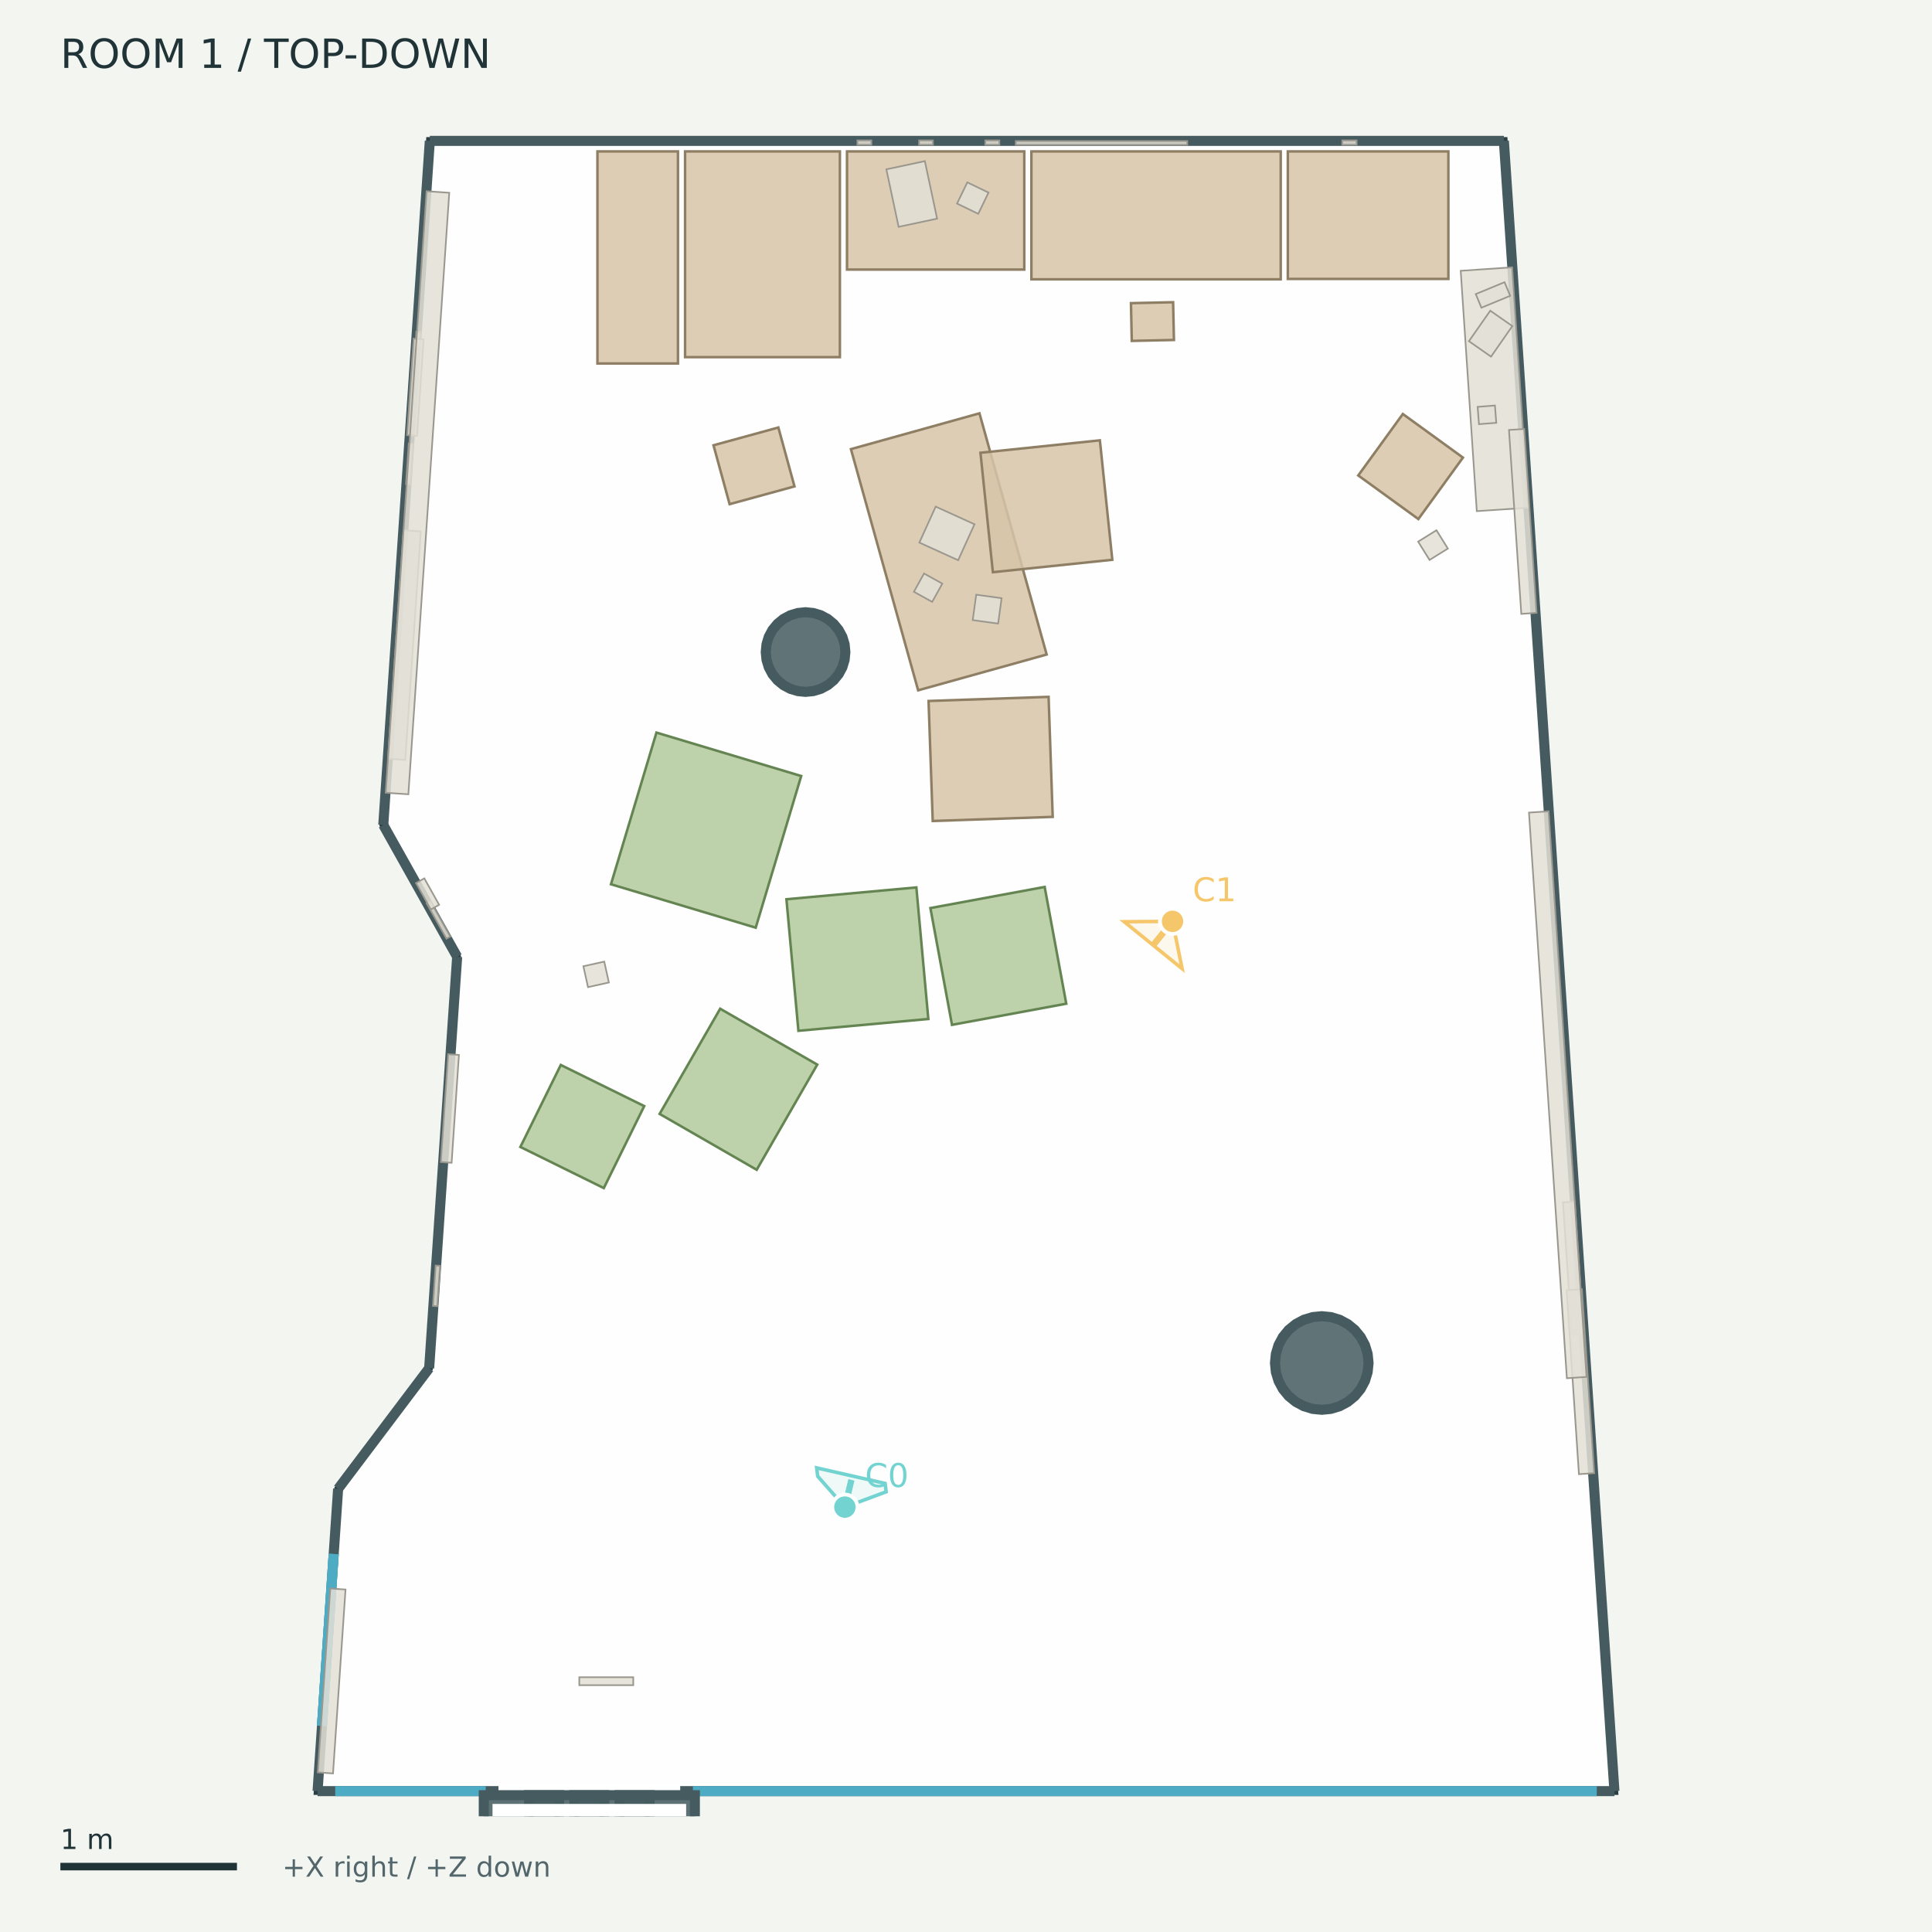
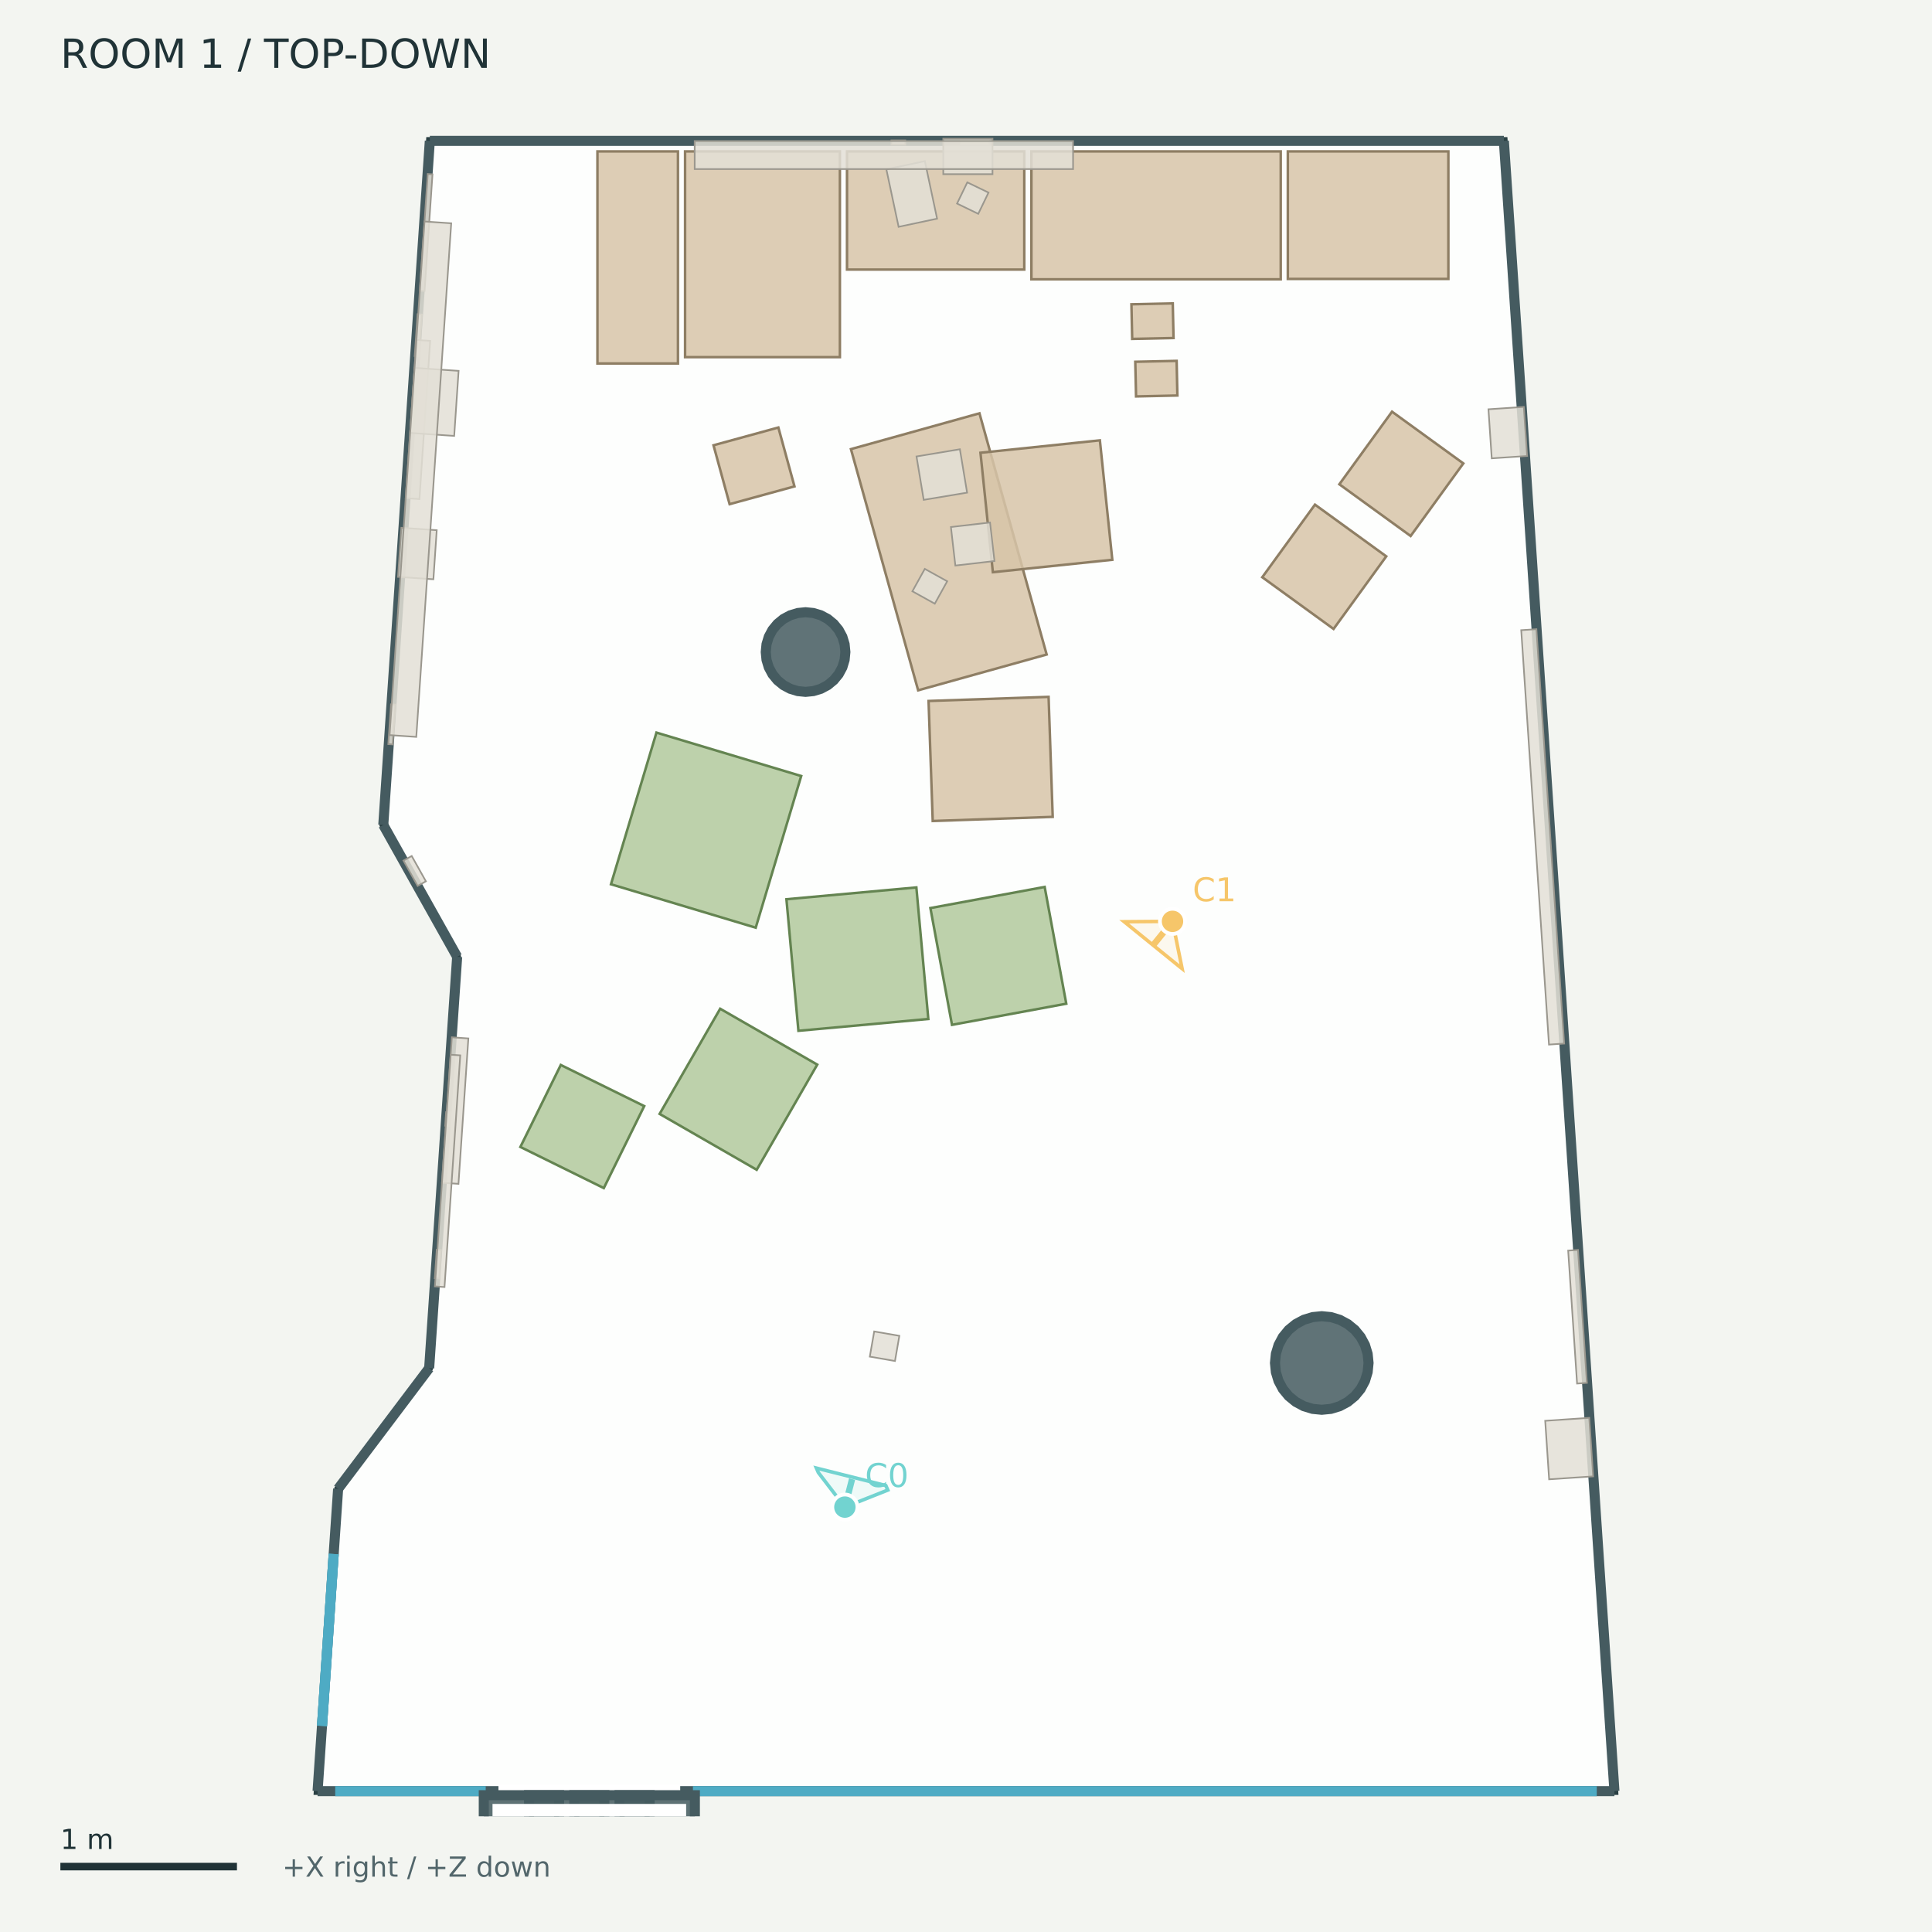
<svg xmlns="http://www.w3.org/2000/svg" width="768" height="768" viewBox="0 0 768 768">
  <rect width="100%" height="100%" fill="#f3f5f1" />
  <g font-family="DejaVu Sans">
    <defs>
      <clipPath id="map">
        <rect x="12" y="42" width="744" height="680" />
      </clipPath>
    </defs>
    <text x="24.00" y="27.00" font-size="16" fill="#203337">ROOM 1  /  TOP-DOWN</text>
    <g clip-path="url(#map)">
      <polygon points="170.86,56.00 597.81,56.00 641.76,712.00 126.24,712.00 134.41,591.82 170.60,543.86 181.73,380.35 152.36,327.94" fill="#ffffff" fill-opacity="0.85" stroke="#293f43" stroke-width="3" />
      <polygon points="336.05,259.20 335.75,262.29 334.85,265.26 333.38,267.99 331.41,270.39 329.02,272.36 326.28,273.82 323.31,274.72 320.22,275.03 317.14,274.72 314.17,273.82 311.43,272.36 309.03,270.39 307.06,267.99 305.60,265.26 304.70,262.29 304.40,259.20 304.70,256.11 305.60,253.14 307.06,250.41 309.03,248.01 311.43,246.04 314.17,244.58 317.14,243.68 320.22,243.37 323.31,243.68 326.28,244.58 329.02,246.04 331.41,248.01 333.38,250.41 334.85,253.14 335.75,256.11" fill="#455b60" fill-opacity="0.85" stroke="#455b60" stroke-width="4" />
      <polygon points="544.02,541.81 543.66,545.44 542.60,548.93 540.88,552.14 538.57,554.96 535.75,557.27 532.54,558.99 529.05,560.05 525.42,560.41 521.79,560.05 518.30,558.99 515.09,557.27 512.27,554.96 509.95,552.14 508.24,548.93 507.18,545.44 506.82,541.81 507.18,538.18 508.24,534.69 509.95,531.48 512.27,528.66 515.09,526.35 518.30,524.63 521.79,523.57 525.42,523.21 529.05,523.57 532.54,524.63 535.75,526.35 538.57,528.66 540.88,531.48 542.60,534.69 543.66,538.18" fill="#455b60" fill-opacity="0.85" stroke="#455b60" stroke-width="4" />
      <polyline points="170.86,56.00 597.81,56.00" fill="#455b60" fill-opacity="0.85" stroke="#455b60" stroke-width="4" />
      <polyline points="597.81,56.00 641.76,712.00" fill="#455b60" fill-opacity="0.85" stroke="#455b60" stroke-width="4" />
      <polyline points="641.76,712.00 126.24,712.00" fill="#455b60" fill-opacity="0.85" stroke="#455b60" stroke-width="4" />
      <polyline points="126.24,712.00 134.41,591.82" fill="#455b60" fill-opacity="0.85" stroke="#455b60" stroke-width="4" />
      <polyline points="134.41,591.82 170.60,543.86" fill="#455b60" fill-opacity="0.85" stroke="#455b60" stroke-width="4" />
      <polyline points="170.60,543.86 181.73,380.35" fill="#455b60" fill-opacity="0.85" stroke="#455b60" stroke-width="4" />
      <polyline points="181.73,380.35 152.36,327.94" fill="#455b60" fill-opacity="0.85" stroke="#455b60" stroke-width="4" />
      <polyline points="152.36,327.94 170.86,56.00" fill="#455b60" fill-opacity="0.85" stroke="#455b60" stroke-width="4" />
      <polyline points="128.00,686.08 132.65,617.74" fill="none" fill-opacity="0.85" stroke="#4eabc4" stroke-width="4" />
      <polyline points="128.00,686.08 132.65,617.74" fill="none" fill-opacity="0.85" stroke="#4eabc4" stroke-width="4" />
      <polyline points="133.26,712.00 193.08,712.00" fill="none" fill-opacity="0.85" stroke="#4eabc4" stroke-width="4" />
      <polyline points="275.45,712.00 634.74,712.00" fill="none" fill-opacity="0.85" stroke="#4eabc4" stroke-width="4" />
      <polyline points="198.14,712.00 270.39,712.00" fill="none" fill-opacity="0.85" stroke="#ffffff" stroke-width="5" />
      <polygon points="192.31,713.61 222.24,713.61 222.24,728.68 192.31,728.68" fill="#455b60" fill-opacity="0.85" stroke="#455b60" stroke-width="4" />
      <polygon points="210.30,713.61 240.23,713.61 240.23,728.68 210.30,728.68" fill="#455b60" fill-opacity="0.85" stroke="#455b60" stroke-width="4" />
      <polygon points="228.30,713.61 258.22,713.61 258.22,728.68 228.30,728.68" fill="#455b60" fill-opacity="0.85" stroke="#455b60" stroke-width="4" />
      <polygon points="246.29,713.61 276.22,713.61 276.22,728.68 246.29,728.68" fill="#455b60" fill-opacity="0.85" stroke="#455b60" stroke-width="4" />
      <polygon points="198.28,719.58 270.25,719.58 270.25,722.71 198.28,722.71" fill="none" fill-opacity="0.85" stroke="#ffffff" stroke-width="5" />
      <polygon points="336.70,60.19 407.17,60.19 407.17,107.16 336.70,107.16" fill="#d7c4a8" fill-opacity="0.85" stroke="#8e7e64" stroke-width="1" />
      <polygon points="410.00,60.19 509.11,60.19 509.11,111.03 410.00,111.03" fill="#d7c4a8" fill-opacity="0.85" stroke="#8e7e64" stroke-width="1" />
      <polygon points="511.93,60.19 575.75,60.19 575.75,110.88 511.93,110.88" fill="#d7c4a8" fill-opacity="0.85" stroke="#8e7e64" stroke-width="1" />
      <polygon points="272.33,60.19 333.87,60.19 333.87,141.97 272.33,141.97" fill="#d7c4a8" fill-opacity="0.85" stroke="#8e7e64" stroke-width="1" />
      <polygon points="237.49,60.19 269.50,60.19 269.50,144.49 237.49,144.49" fill="#d7c4a8" fill-opacity="0.85" stroke="#8e7e64" stroke-width="1" />
      <polygon points="364.98,274.41 338.26,178.53 389.35,164.30 416.06,260.18" fill="#d7c4a8" fill-opacity="0.85" stroke="#8e7e64" stroke-width="1" />
      <polygon points="394.68,227.46 389.75,179.98 437.22,175.04 442.16,222.52" fill="#d7c4a8" fill-opacity="0.85" stroke="#8e7e64" stroke-width="1" />
      <polygon points="369.12,278.65 416.83,277.01 418.47,324.72 370.77,326.36" fill="#d7c4a8" fill-opacity="0.85" stroke="#8e7e64" stroke-width="1" />
-       <polygon points="539.93,189.00 557.65,164.57 581.54,181.90 563.82,206.33" fill="#d7c4a8" fill-opacity="0.85" stroke="#8e7e64" stroke-width="1" />
+       <polygon points="532.41,192.51 553.35,163.65 581.69,184.21 560.75,213.07" fill="#d7c4a8" fill-opacity="0.85" stroke="#8e7e64" stroke-width="1" />
      <polygon points="206.86,455.93 222.92,423.34 256.09,439.69 240.02,472.28" fill="#b1c99c" fill-opacity="0.85" stroke="#648451" stroke-width="1" />
-       <polygon points="449.90,135.51 449.57,120.51 466.33,120.14 466.66,135.14" fill="#d7c4a8" fill-opacity="0.85" stroke="#8e7e64" stroke-width="1" />
+       <polygon points="450.06,134.72 449.76,120.96 466.19,120.60 466.50,134.36" fill="#d7c4a8" fill-opacity="0.85" stroke="#8e7e64" stroke-width="1" />
      <polygon points="309.41,169.94 315.82,193.35 290.03,200.41 283.63,177.00" fill="#d7c4a8" fill-opacity="0.85" stroke="#8e7e64" stroke-width="1" />
      <polygon points="262.21,442.80 286.28,400.99 324.87,423.20 300.80,465.01" fill="#b1c99c" fill-opacity="0.85" stroke="#648451" stroke-width="1" />
      <polygon points="242.87,351.51 260.95,291.22 318.49,308.48 300.41,368.77" fill="#b1c99c" fill-opacity="0.85" stroke="#648451" stroke-width="1" />
      <polygon points="317.38,409.76 312.62,357.46 364.27,352.77 369.02,405.06" fill="#b1c99c" fill-opacity="0.85" stroke="#648451" stroke-width="1" />
      <polygon points="423.86,398.99 378.43,407.39 369.85,360.97 415.27,352.57" fill="#b1c99c" fill-opacity="0.85" stroke="#648451" stroke-width="1" />
-       <polygon points="533.57,55.81 539.28,55.81 539.28,57.55 533.57,57.55" fill="#e3dfd6" fill-opacity="0.85" stroke="#9a978e" stroke-width="0.65" />
-       <polygon points="172.09,519.12 173.18,503.07 174.93,503.19 173.83,519.24" fill="#e3dfd6" fill-opacity="0.85" stroke="#9a978e" stroke-width="0.65" />
-       <polygon points="165.12,137.56 165.51,131.86 167.25,131.98 166.87,137.68" fill="#e3dfd6" fill-opacity="0.85" stroke="#9a978e" stroke-width="0.65" />
-       <polygon points="161.39,192.40 162.49,176.29 164.23,176.41 163.13,192.52" fill="#e3dfd6" fill-opacity="0.85" stroke="#9a978e" stroke-width="0.65" />
-       <polygon points="367.31,227.97 374.58,232.00 370.56,239.26 363.29,235.24" fill="#e3dfd6" fill-opacity="0.85" stroke="#9a978e" stroke-width="0.65" />
-       <polygon points="396.77,247.89 386.67,246.50 388.06,236.40 398.16,237.79" fill="#e3dfd6" fill-opacity="0.85" stroke="#9a978e" stroke-width="0.65" />
-       <polygon points="371.95,201.39 387.37,208.40 380.88,222.70 365.46,215.69" fill="#e3dfd6" fill-opacity="0.85" stroke="#9a978e" stroke-width="0.65" />
+       <polygon points="501.77,229.46 522.72,200.60 551.06,221.16 530.11,250.02" fill="#d7c4a8" fill-opacity="0.85" stroke="#8e7e64" stroke-width="1" />
+       <polygon points="451.60,157.58 451.29,143.81 467.73,143.45 468.03,157.22" fill="#d7c4a8" fill-opacity="0.85" stroke="#8e7e64" stroke-width="1" />
+       <polygon points="154.36,295.80 155.43,279.99 157.18,280.10 156.10,295.92" fill="#e3dfd6" fill-opacity="0.85" stroke="#9a978e" stroke-width="0.65" />
+       <polygon points="176.96,447.50 177.33,442.10 179.07,442.22 178.71,447.62" fill="#e3dfd6" fill-opacity="0.85" stroke="#9a978e" stroke-width="0.65" />
+       <polygon points="172.84,508.11 173.61,496.80 175.35,496.92 174.58,508.23" fill="#e3dfd6" fill-opacity="0.85" stroke="#9a978e" stroke-width="0.65" />
+       <polygon points="367.62,226.14 376.53,231.07 371.59,239.98 362.69,235.05" fill="#e3dfd6" fill-opacity="0.85" stroke="#9a978e" stroke-width="0.65" />
+       <polygon points="364.32,181.45 381.57,178.58 384.44,195.83 367.19,198.70" fill="#e3dfd6" fill-opacity="0.85" stroke="#9a978e" stroke-width="0.65" />
+       <polygon points="395.32,223.02 379.77,224.82 378.00,209.50 393.55,207.70" fill="#e3dfd6" fill-opacity="0.85" stroke="#9a978e" stroke-width="0.65" />
      <polygon points="367.64,64.05 372.51,86.92 357.21,90.17 352.34,67.31" fill="#e3dfd6" fill-opacity="0.85" stroke="#9a978e" stroke-width="0.65" />
      <polygon points="384.52,72.49 392.95,76.56 388.87,85.00 380.44,80.92" fill="#e3dfd6" fill-opacity="0.85" stroke="#9a978e" stroke-width="0.65" />
-       <polygon points="175.24,461.94 178.15,419.06 182.43,419.35 179.52,462.23" fill="#e3dfd6" fill-opacity="0.85" stroke="#9a978e" stroke-width="0.65" />
-       <polygon points="340.83,55.81 346.39,55.81 346.39,57.55 340.83,57.55" fill="#e3dfd6" fill-opacity="0.85" stroke="#9a978e" stroke-width="0.65" />
-       <polygon points="391.67,55.81 397.26,55.81 397.26,57.55 391.67,57.55" fill="#e3dfd6" fill-opacity="0.85" stroke="#9a978e" stroke-width="0.65" />
-       <polygon points="177.47,373.14 169.61,359.11 171.13,358.26 178.99,372.29" fill="#e3dfd6" fill-opacity="0.85" stroke="#9a978e" stroke-width="0.65" />
-       <polygon points="365.36,55.81 370.85,55.81 370.85,57.55 365.36,57.55" fill="#e3dfd6" fill-opacity="0.85" stroke="#9a978e" stroke-width="0.65" />
-       <polygon points="625.99,477.65 629.51,530.14 624.83,530.45 621.31,477.96" fill="#e3dfd6" fill-opacity="0.85" stroke="#9a978e" stroke-width="0.65" />
-       <polygon points="403.78,56.07 471.96,56.07 471.96,57.58 403.78,57.58" fill="#e3dfd6" fill-opacity="0.85" stroke="#9a978e" stroke-width="0.65" />
-       <polygon points="601.10,106.27 607.51,201.82 587.05,203.19 580.65,107.64" fill="#e3dfd6" fill-opacity="0.85" stroke="#9a978e" stroke-width="0.65" />
-       <polygon points="583.92,135.63 592.40,123.50 601.18,129.63 592.70,141.77" fill="#e3dfd6" fill-opacity="0.85" stroke="#9a978e" stroke-width="0.65" />
-       <polygon points="587.38,161.73 594.26,161.20 594.79,168.08 587.91,168.61" fill="#e3dfd6" fill-opacity="0.85" stroke="#9a978e" stroke-width="0.65" />
-       <polygon points="598.08,112.17 600.33,117.59 588.88,122.32 586.64,116.90" fill="#e3dfd6" fill-opacity="0.85" stroke="#9a978e" stroke-width="0.65" />
-       <polygon points="154.23,301.61 160.41,210.78 167.28,211.24 161.10,302.08" fill="#e3dfd6" fill-opacity="0.85" stroke="#9a978e" stroke-width="0.65" />
-       <polygon points="161.81,172.99 164.42,134.60 168.40,134.87 165.79,173.26" fill="#e3dfd6" fill-opacity="0.85" stroke="#9a978e" stroke-width="0.65" />
-       <polygon points="605.90,170.51 610.80,243.62 604.74,244.03 599.84,170.92" fill="#e3dfd6" fill-opacity="0.85" stroke="#9a978e" stroke-width="0.65" />
-       <polygon points="628.82,512.49 633.72,585.60 627.65,586.01 622.76,512.90" fill="#e3dfd6" fill-opacity="0.85" stroke="#9a978e" stroke-width="0.65" />
-       <polygon points="171.26,361.53 165.37,351.02 168.68,349.17 174.56,359.67" fill="#e3dfd6" fill-opacity="0.85" stroke="#9a978e" stroke-width="0.65" />
-       <polygon points="126.32,704.56 131.29,631.45 137.35,631.86 132.38,704.97" fill="#e3dfd6" fill-opacity="0.85" stroke="#9a978e" stroke-width="0.65" />
-       <polygon points="615.59,322.50 630.66,547.34 622.85,547.87 607.79,323.02" fill="#e3dfd6" fill-opacity="0.85" stroke="#9a978e" stroke-width="0.65" />
-       <polygon points="153.31,315.13 169.57,76.01 178.59,76.63 162.33,315.74" fill="#e3dfd6" fill-opacity="0.85" stroke="#9a978e" stroke-width="0.65" />
-       <polygon points="251.73,669.89 230.28,669.89 230.28,666.73 251.73,666.73" fill="#e3dfd6" fill-opacity="0.85" stroke="#9a978e" stroke-width="0.65" />
-       <polygon points="563.73,215.31 571.01,210.78 575.55,218.06 568.27,222.59" fill="#e3dfd6" fill-opacity="0.85" stroke="#9a978e" stroke-width="0.65" />
-       <polygon points="242.04,390.56 233.74,392.40 231.90,384.10 240.20,382.26" fill="#e3dfd6" fill-opacity="0.85" stroke="#9a978e" stroke-width="0.65" />
+       <polygon points="381.87,55.81 393.01,55.81 393.01,57.55 381.87,57.55" fill="#e3dfd6" fill-opacity="0.85" stroke="#9a978e" stroke-width="0.65" />
+       <polygon points="164.85,141.54 165.99,124.89 167.73,125.01 166.59,141.66" fill="#e3dfd6" fill-opacity="0.85" stroke="#9a978e" stroke-width="0.65" />
+       <polygon points="354.33,55.81 359.88,55.81 359.88,57.55 354.33,57.55" fill="#e3dfd6" fill-opacity="0.85" stroke="#9a978e" stroke-width="0.65" />
+       <polygon points="610.74,250.10 621.78,414.83 615.74,415.24 604.71,250.51" fill="#e3dfd6" fill-opacity="0.85" stroke="#9a978e" stroke-width="0.65" />
+       <polygon points="161.27,198.03 165.55,135.13 171.00,135.50 166.73,198.40" fill="#e3dfd6" fill-opacity="0.85" stroke="#9a978e" stroke-width="0.65" />
+       <polygon points="627.28,496.87 630.82,549.71 626.91,549.98 623.37,497.13" fill="#e3dfd6" fill-opacity="0.85" stroke="#9a978e" stroke-width="0.65" />
+       <polygon points="175.69,470.15 179.62,412.34 186.18,412.79 182.25,470.60" fill="#e3dfd6" fill-opacity="0.85" stroke="#9a978e" stroke-width="0.65" />
+       <polygon points="166.88,115.54 170.04,69.17 171.92,69.30 168.77,115.67" fill="#e3dfd6" fill-opacity="0.85" stroke="#9a978e" stroke-width="0.65" />
+       <polygon points="172.88,511.36 179.15,419.26 182.96,419.52 176.70,511.62" fill="#e3dfd6" fill-opacity="0.85" stroke="#9a978e" stroke-width="0.65" />
+       <polygon points="631.75,563.61 633.31,586.88 615.80,588.05 614.24,564.79" fill="#e3dfd6" fill-opacity="0.85" stroke="#9a978e" stroke-width="0.65" />
+       <polygon points="163.04,172.09 164.80,146.23 182.30,147.42 180.55,173.28" fill="#e3dfd6" fill-opacity="0.85" stroke="#9a978e" stroke-width="0.65" />
+       <polygon points="166.02,352.17 160.38,342.10 163.66,340.27 169.30,350.33" fill="#e3dfd6" fill-opacity="0.85" stroke="#9a978e" stroke-width="0.65" />
+       <polygon points="374.97,55.15 394.53,55.15 394.53,69.24 374.97,69.24" fill="#e3dfd6" fill-opacity="0.85" stroke="#9a978e" stroke-width="0.65" />
+       <polygon points="605.74,161.75 607.05,181.26 592.99,182.20 591.68,162.69" fill="#e3dfd6" fill-opacity="0.85" stroke="#9a978e" stroke-width="0.65" />
+       <polygon points="158.22,229.32 159.55,209.80 173.61,210.76 172.28,230.27" fill="#e3dfd6" fill-opacity="0.85" stroke="#9a978e" stroke-width="0.65" />
+       <polygon points="154.87,292.21 168.75,88.04 179.37,88.76 165.48,292.93" fill="#e3dfd6" fill-opacity="0.85" stroke="#9a978e" stroke-width="0.65" />
+       <polygon points="276.15,56.07 426.56,56.07 426.56,67.21 276.15,67.21" fill="#e3dfd6" fill-opacity="0.85" stroke="#9a978e" stroke-width="0.65" />
+       <polygon points="347.51,529.27 357.51,531.01 355.77,541.02 345.76,539.28" fill="#e3dfd6" fill-opacity="0.85" stroke="#9a978e" stroke-width="0.65" />
      <g data-lens="pinhole">
-         <polyline points="335.85,599.10 335.74,599.03 335.63,598.97 335.53,598.91 335.42,598.85 335.32,598.79 335.22,598.73 335.12,598.67 335.02,598.61 334.92,598.55 334.83,598.49 334.74,598.43 334.65,598.37 334.56,598.31 334.47,598.25 334.38,598.20 334.30,598.14 334.21,598.08 334.13,598.03 334.05,597.97 333.98,597.92 333.90,597.86 333.83,597.81 333.75,597.75 333.68,597.70 333.62,597.65 333.55,597.60 333.48,597.54 333.42,597.49 333.36,597.44 333.30,597.39 333.24,597.34 333.19,597.29" fill="none" stroke="#72d3d0" opacity="0.65" stroke-width="1.5" />
-         <polygon points="324.64,583.51 351.85,589.69 352.26,593.02 335.85,599.10 325.05,586.84" fill="#72d3d0" fill-opacity="0.10" stroke="#72d3d0" stroke-width="1.4" />
-         <polyline points="335.85,599.10 338.45,588.27" fill="none" stroke="#72d3d0" stroke-width="2.5" />
+         <polyline points="335.85,599.10 335.74,599.03 335.64,598.97 335.53,598.90 335.43,598.84 335.33,598.78 335.23,598.72 335.13,598.65 335.03,598.59 334.93,598.53 334.84,598.47 334.75,598.41 334.66,598.35 334.57,598.29 334.48,598.23 334.40,598.17 334.31,598.11 334.23,598.06 334.15,598.00 334.07,597.94 334.00,597.89 333.92,597.83 333.85,597.77 333.78,597.72 333.71,597.66 333.64,597.61 333.57,597.56 333.51,597.50 333.45,597.45 333.39,597.40 333.33,597.35 333.27,597.30 333.22,597.25" fill="none" stroke="#72d3d0" opacity="0.65" stroke-width="1.5" />
+         <polygon points="324.53,583.59 352.13,590.53 352.92,592.32 335.85,599.10 325.31,585.37" fill="#72d3d0" fill-opacity="0.10" stroke="#72d3d0" stroke-width="1.4" />
+         <polyline points="335.85,599.10 338.72,587.95" fill="none" stroke="#72d3d0" stroke-width="2.5" />
        <circle cx="335.852" cy="599.095" r="5" fill="#72d3d0" stroke="white" stroke-width="1.5" />
        <text x="343.85" y="591.10" font-size="13" fill="#72d3d0">C0</text>
      </g>
      <g data-lens="pinhole">
-         <polyline points="466.09,366.25 465.94,366.18 465.79,366.12 465.65,366.07 465.51,366.01 465.37,365.96 465.24,365.92 465.11,365.87 464.98,365.83 464.86,365.80 464.74,365.77 464.63,365.74 464.52,365.71 464.42,365.69 464.32,365.67 464.22,365.66 464.13,365.65 464.04,365.64 463.95,365.64 463.87,365.64 463.79,365.64 463.72,365.65 463.65,365.66 463.59,365.67 463.53,365.69 463.47,365.71 463.42,365.74 463.37,365.76 463.32,365.80 463.28,365.83 463.25,365.87 463.22,365.92 463.19,365.96" fill="none" stroke="#f6c66a" opacity="0.65" stroke-width="1.5" />
+         <polyline points="466.09,366.25 465.94,366.18 465.79,366.12 465.65,366.06 465.51,366.01 465.37,365.95 465.24,365.90 465.11,365.86 464.98,365.82 464.86,365.78 464.75,365.75 464.63,365.72 464.52,365.69 464.42,365.67 464.32,365.65 464.22,365.63 464.13,365.62 464.04,365.61 463.95,365.60 463.87,365.60 463.80,365.61 463.72,365.61 463.65,365.62 463.59,365.63 463.53,365.65 463.47,365.67 463.42,365.69 463.37,365.72 463.33,365.75 463.29,365.79 463.25,365.83 463.22,365.87 463.19,365.91" fill="none" stroke="#f6c66a" opacity="0.65" stroke-width="1.5" />
        <polygon points="446.89,366.40 466.09,366.25 469.91,385.06 468.90,384.26" fill="#f6c66a" fill-opacity="0.10" stroke="#f6c66a" stroke-width="1.4" />
        <polyline points="466.09,366.25 458.40,375.73" fill="none" stroke="#f6c66a" stroke-width="2.5" />
        <circle cx="466.092" cy="366.249" r="5" fill="#f6c66a" stroke="white" stroke-width="1.5" />
        <text x="474.09" y="358.25" font-size="13" fill="#f6c66a">C1</text>
      </g>
    </g>
    <path d="M24 742 h70.195" stroke="#203337" stroke-width="3" />
    <text x="24.00" y="735.00" font-size="11" fill="#203337">1 m</text>
    <text x="112.19" y="746.00" font-size="11" fill="#52666b">+X right / +Z down</text>
  </g>
</svg>
